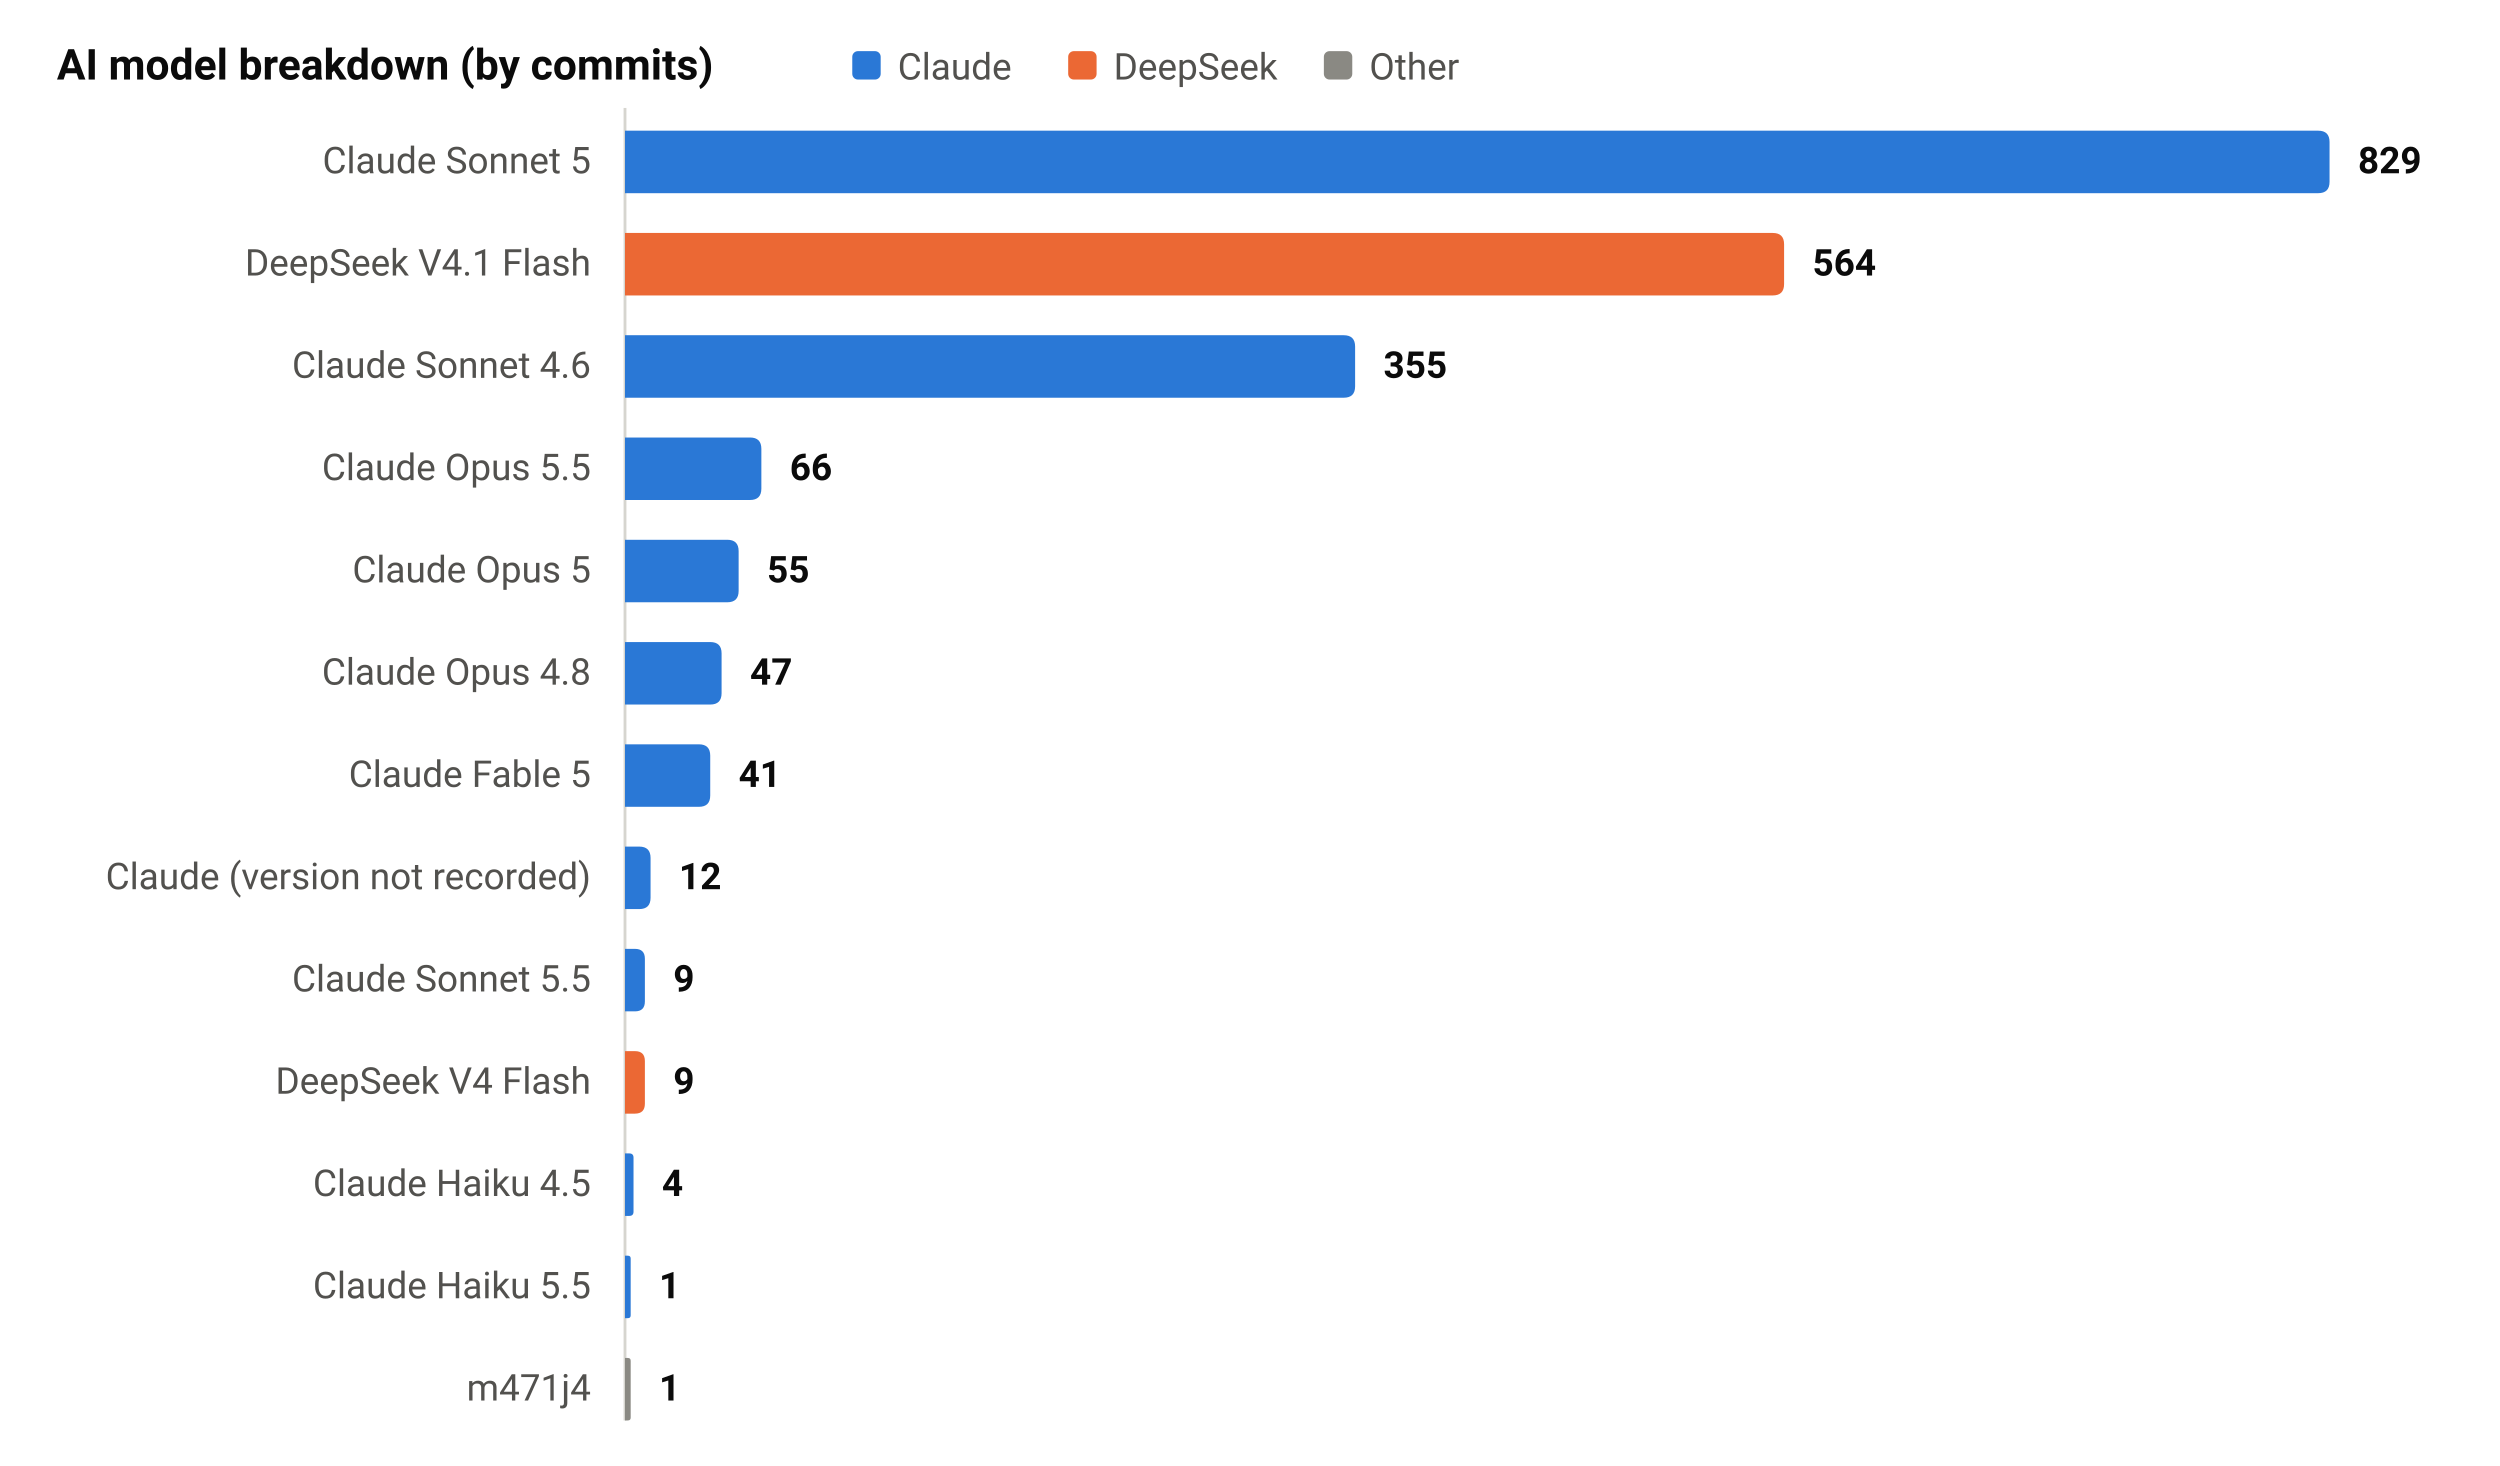
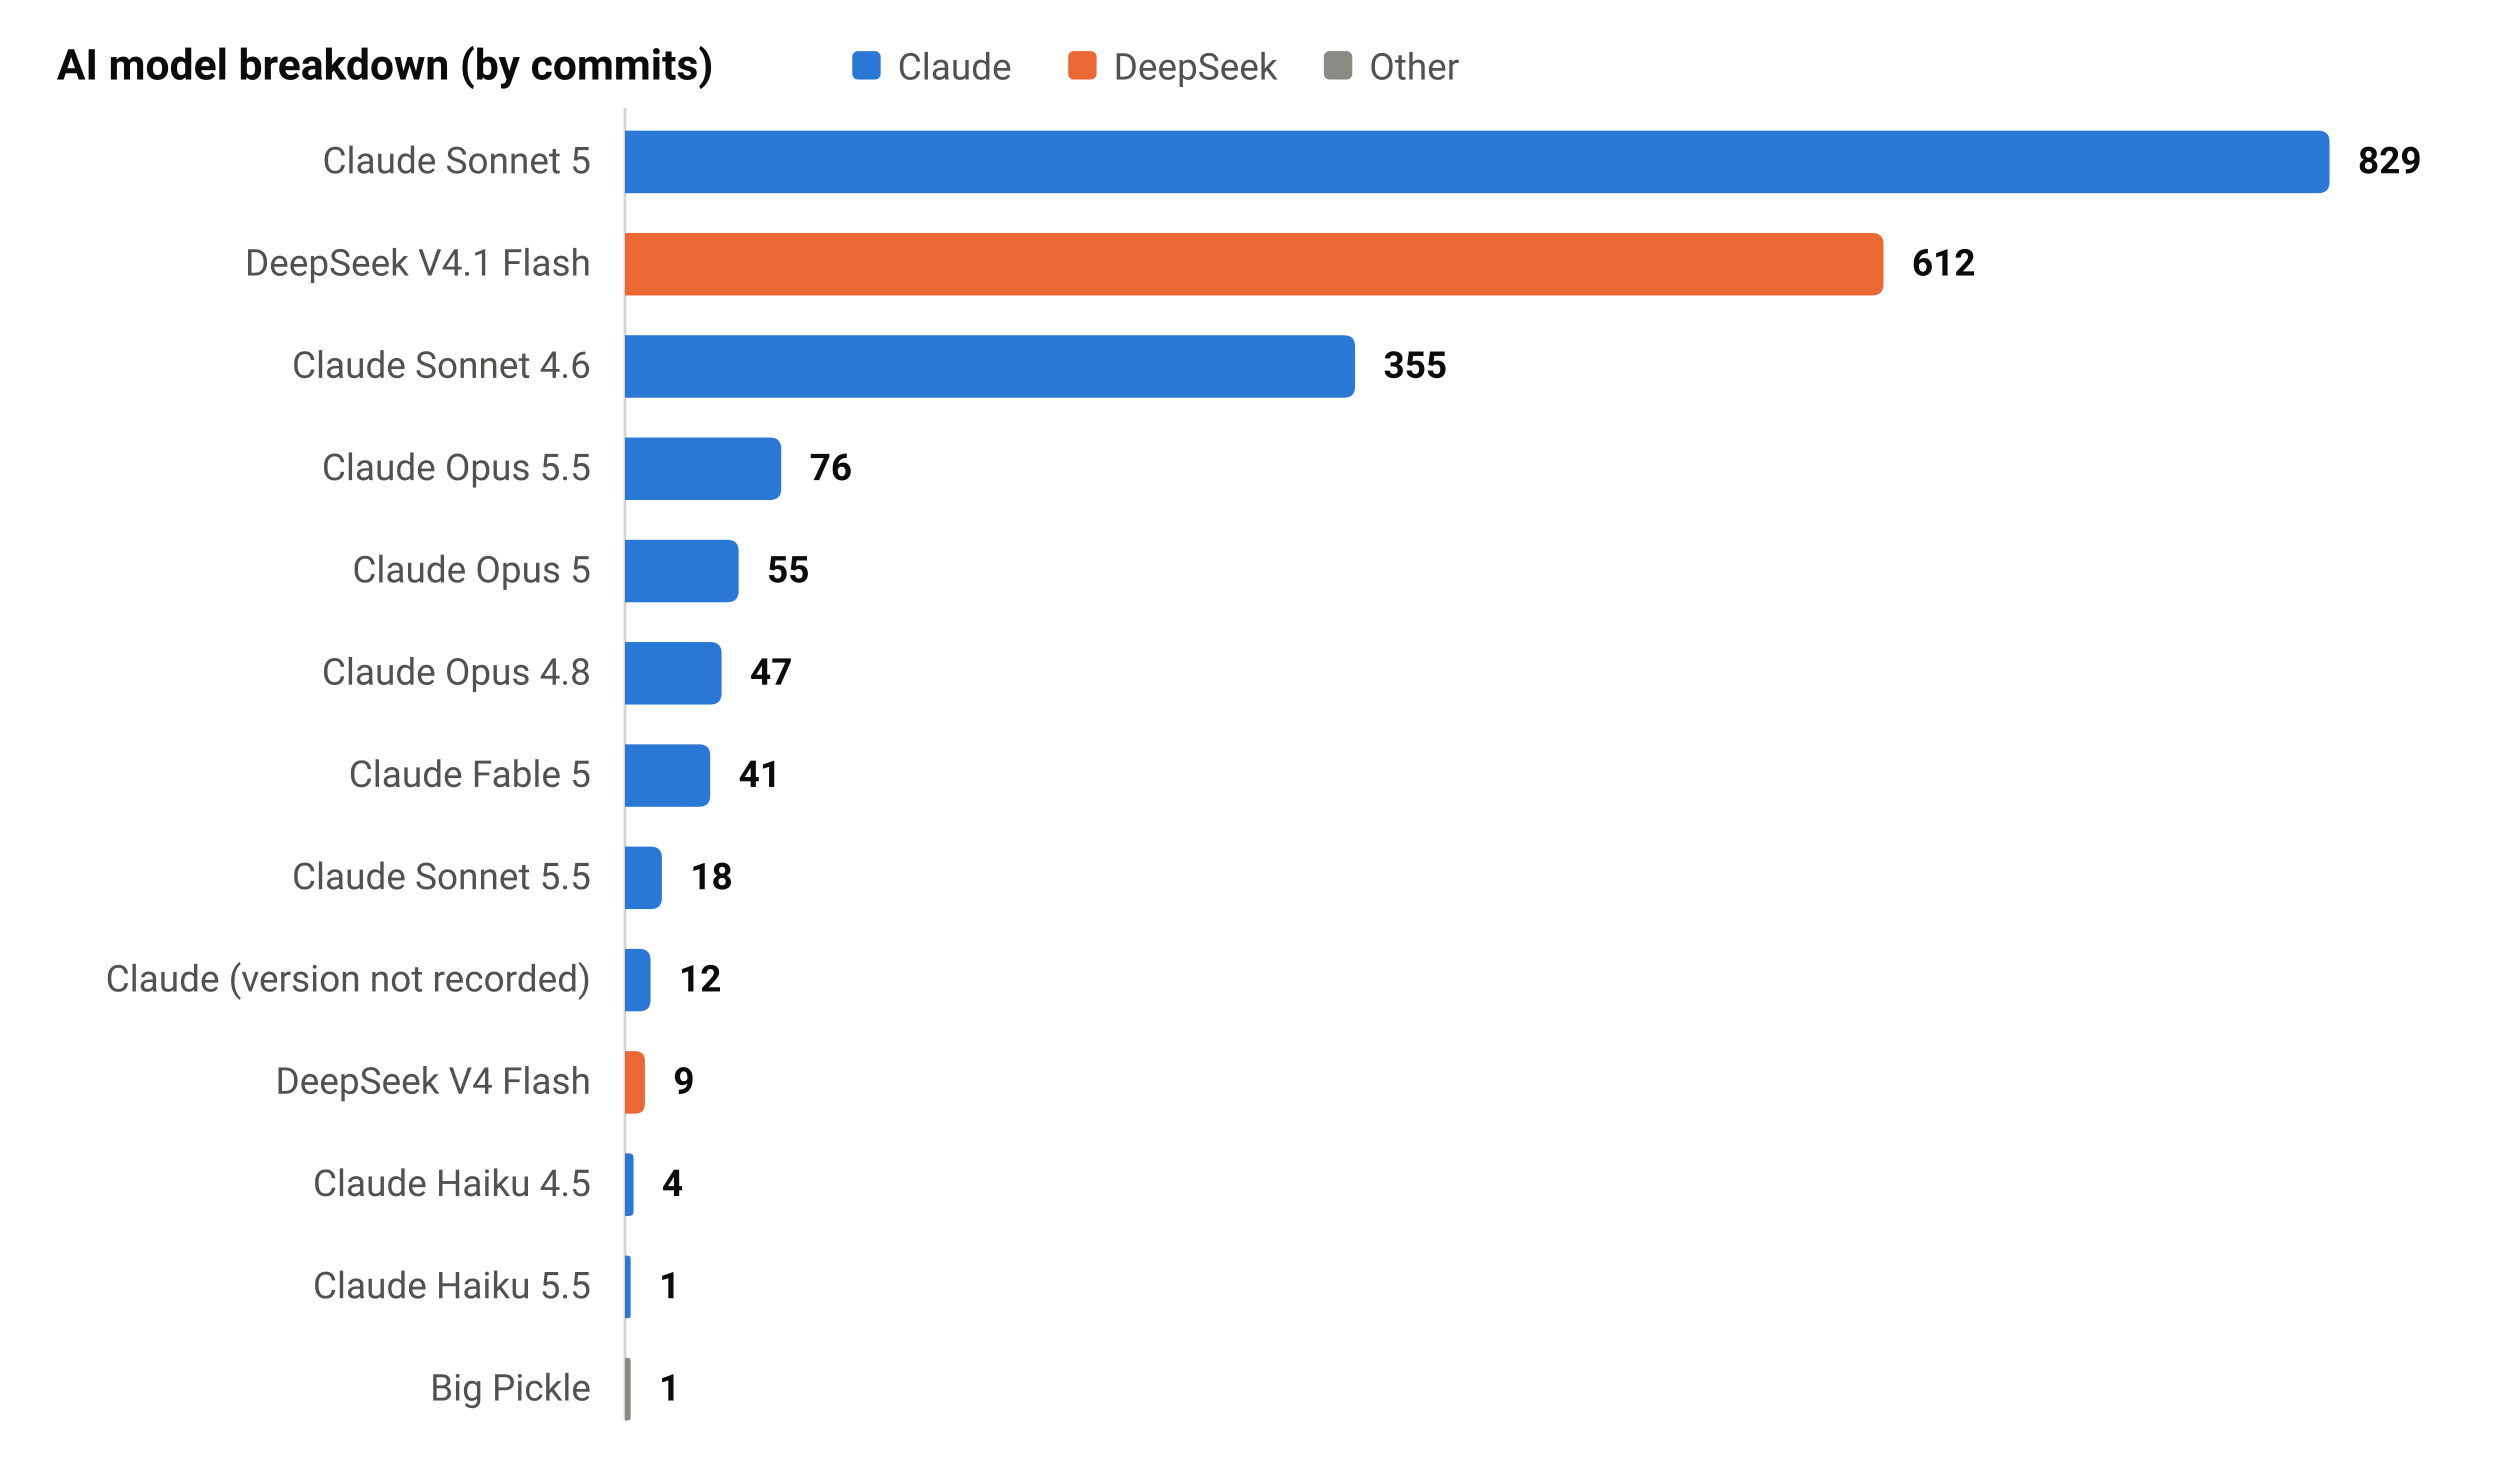
<svg xmlns="http://www.w3.org/2000/svg" viewBox="0 0 880 516" font-family="-apple-system, BlinkMacSystemFont, 'Segoe UI', Roboto, Helvetica, Arial, sans-serif" role="img">
  <text x="20" y="28" fill="#0b0b0b" font-size="15" font-weight="600">AI model breakdown (by commits)</text>
  <line x1="220" y1="38" x2="220" y2="500" stroke="#d6d5cf" stroke-width="1" />
  <rect x="300" y="18" width="10" height="10" rx="2" fill="#2a78d6" />
  <text x="316" y="28" fill="#52514e" font-size="13">Claude</text>
  <rect x="376" y="18" width="10" height="10" rx="2" fill="#eb6834" />
  <text x="392" y="28" fill="#52514e" font-size="13">DeepSeek</text>
  <rect x="466" y="18" width="10" height="10" rx="2" fill="#8a8983" />
  <text x="482" y="28" fill="#52514e" font-size="13">Other</text>
  <text x="208" y="61" fill="#52514e" font-size="13" text-anchor="end">Claude Sonnet 5</text>
  <path d="M220,46 H816 Q820,46 820,50 V64 Q820,68 816,68 H220 Z" fill="#2a78d6" />
  <text x="830" y="61" fill="#0b0b0b" font-size="13" font-weight="600">829</text>
  <text x="208" y="97" fill="#52514e" font-size="13" text-anchor="end">DeepSeek V4.1 Flash</text>
-   <path d="M220,82 H624 Q628,82 628,86 V100 Q628,104 624,104 H220 Z" fill="#eb6834" />
-   <text x="638" y="97" fill="#0b0b0b" font-size="13" font-weight="600">564</text>
+   <path d="M220,82 H659 Q663,82 663,86 V100 Q663,104 659,104 H220 Z" fill="#eb6834" />
+   <text x="673" y="97" fill="#0b0b0b" font-size="13" font-weight="600">612</text>
  <text x="208" y="133" fill="#52514e" font-size="13" text-anchor="end">Claude Sonnet 4.6</text>
  <path d="M220,118 H473 Q477,118 477,122 V136 Q477,140 473,140 H220 Z" fill="#2a78d6" />
  <text x="487" y="133" fill="#0b0b0b" font-size="13" font-weight="600">355</text>
  <text x="208" y="169" fill="#52514e" font-size="13" text-anchor="end">Claude Opus 5.5</text>
-   <path d="M220,154 H264 Q268,154 268,158 V172 Q268,176 264,176 H220 Z" fill="#2a78d6" />
-   <text x="278" y="169" fill="#0b0b0b" font-size="13" font-weight="600">66</text>
+   <path d="M220,154 H271 Q275,154 275,158 V172 Q275,176 271,176 H220 Z" fill="#2a78d6" />
+   <text x="285" y="169" fill="#0b0b0b" font-size="13" font-weight="600">76</text>
  <text x="208" y="205" fill="#52514e" font-size="13" text-anchor="end">Claude Opus 5</text>
  <path d="M220,190 H256 Q260,190 260,194 V208 Q260,212 256,212 H220 Z" fill="#2a78d6" />
  <text x="270" y="205" fill="#0b0b0b" font-size="13" font-weight="600">55</text>
  <text x="208" y="241" fill="#52514e" font-size="13" text-anchor="end">Claude Opus 4.8</text>
  <path d="M220,226 H250 Q254,226 254,230 V244 Q254,248 250,248 H220 Z" fill="#2a78d6" />
  <text x="264" y="241" fill="#0b0b0b" font-size="13" font-weight="600">47</text>
  <text x="208" y="277" fill="#52514e" font-size="13" text-anchor="end">Claude Fable 5</text>
  <path d="M220,262 H246 Q250,262 250,266 V280 Q250,284 246,284 H220 Z" fill="#2a78d6" />
  <text x="260" y="277" fill="#0b0b0b" font-size="13" font-weight="600">41</text>
-   <text x="208" y="313" fill="#52514e" font-size="13" text-anchor="end">Claude (version not recorded)</text>
-   <path d="M220,298 H225 Q229,298 229,302 V316 Q229,320 225,320 H220 Z" fill="#2a78d6" />
-   <text x="239" y="313" fill="#0b0b0b" font-size="13" font-weight="600">12</text>
-   <text x="208" y="349" fill="#52514e" font-size="13" text-anchor="end">Claude Sonnet 5.5</text>
-   <path d="M220,334 H223.5 Q227,334 227,337.5 V352.5 Q227,356 223.5,356 H220 Z" fill="#2a78d6" />
-   <text x="237" y="349" fill="#0b0b0b" font-size="13" font-weight="600">9</text>
+   <text x="208" y="313" fill="#52514e" font-size="13" text-anchor="end">Claude Sonnet 5.5</text>
+   <path d="M220,298 H229 Q233,298 233,302 V316 Q233,320 229,320 H220 Z" fill="#2a78d6" />
+   <text x="243" y="313" fill="#0b0b0b" font-size="13" font-weight="600">18</text>
+   <text x="208" y="349" fill="#52514e" font-size="13" text-anchor="end">Claude (version not recorded)</text>
+   <path d="M220,334 H225 Q229,334 229,338 V352 Q229,356 225,356 H220 Z" fill="#2a78d6" />
+   <text x="239" y="349" fill="#0b0b0b" font-size="13" font-weight="600">12</text>
  <text x="208" y="385" fill="#52514e" font-size="13" text-anchor="end">DeepSeek V4 Flash</text>
  <path d="M220,370 H223.5 Q227,370 227,373.5 V388.5 Q227,392 223.5,392 H220 Z" fill="#eb6834" />
  <text x="237" y="385" fill="#0b0b0b" font-size="13" font-weight="600">9</text>
  <text x="208" y="421" fill="#52514e" font-size="13" text-anchor="end">Claude Haiku 4.5</text>
  <path d="M220,406 H221.5 Q223,406 223,407.5 V426.5 Q223,428 221.5,428 H220 Z" fill="#2a78d6" />
  <text x="233" y="421" fill="#0b0b0b" font-size="13" font-weight="600">4</text>
  <text x="208" y="457" fill="#52514e" font-size="13" text-anchor="end">Claude Haiku 5.5</text>
  <path d="M220,442 H221 Q222,442 222,443 V463 Q222,464 221,464 H220 Z" fill="#2a78d6" />
  <text x="232" y="457" fill="#0b0b0b" font-size="13" font-weight="600">1</text>
-   <text x="208" y="493" fill="#52514e" font-size="13" text-anchor="end">m471j4</text>
+   <text x="208" y="493" fill="#52514e" font-size="13" text-anchor="end">Big Pickle</text>
  <path d="M220,478 H221 Q222,478 222,479 V499 Q222,500 221,500 H220 Z" fill="#8a8983" />
  <text x="232" y="493" fill="#0b0b0b" font-size="13" font-weight="600">1</text>
</svg>
